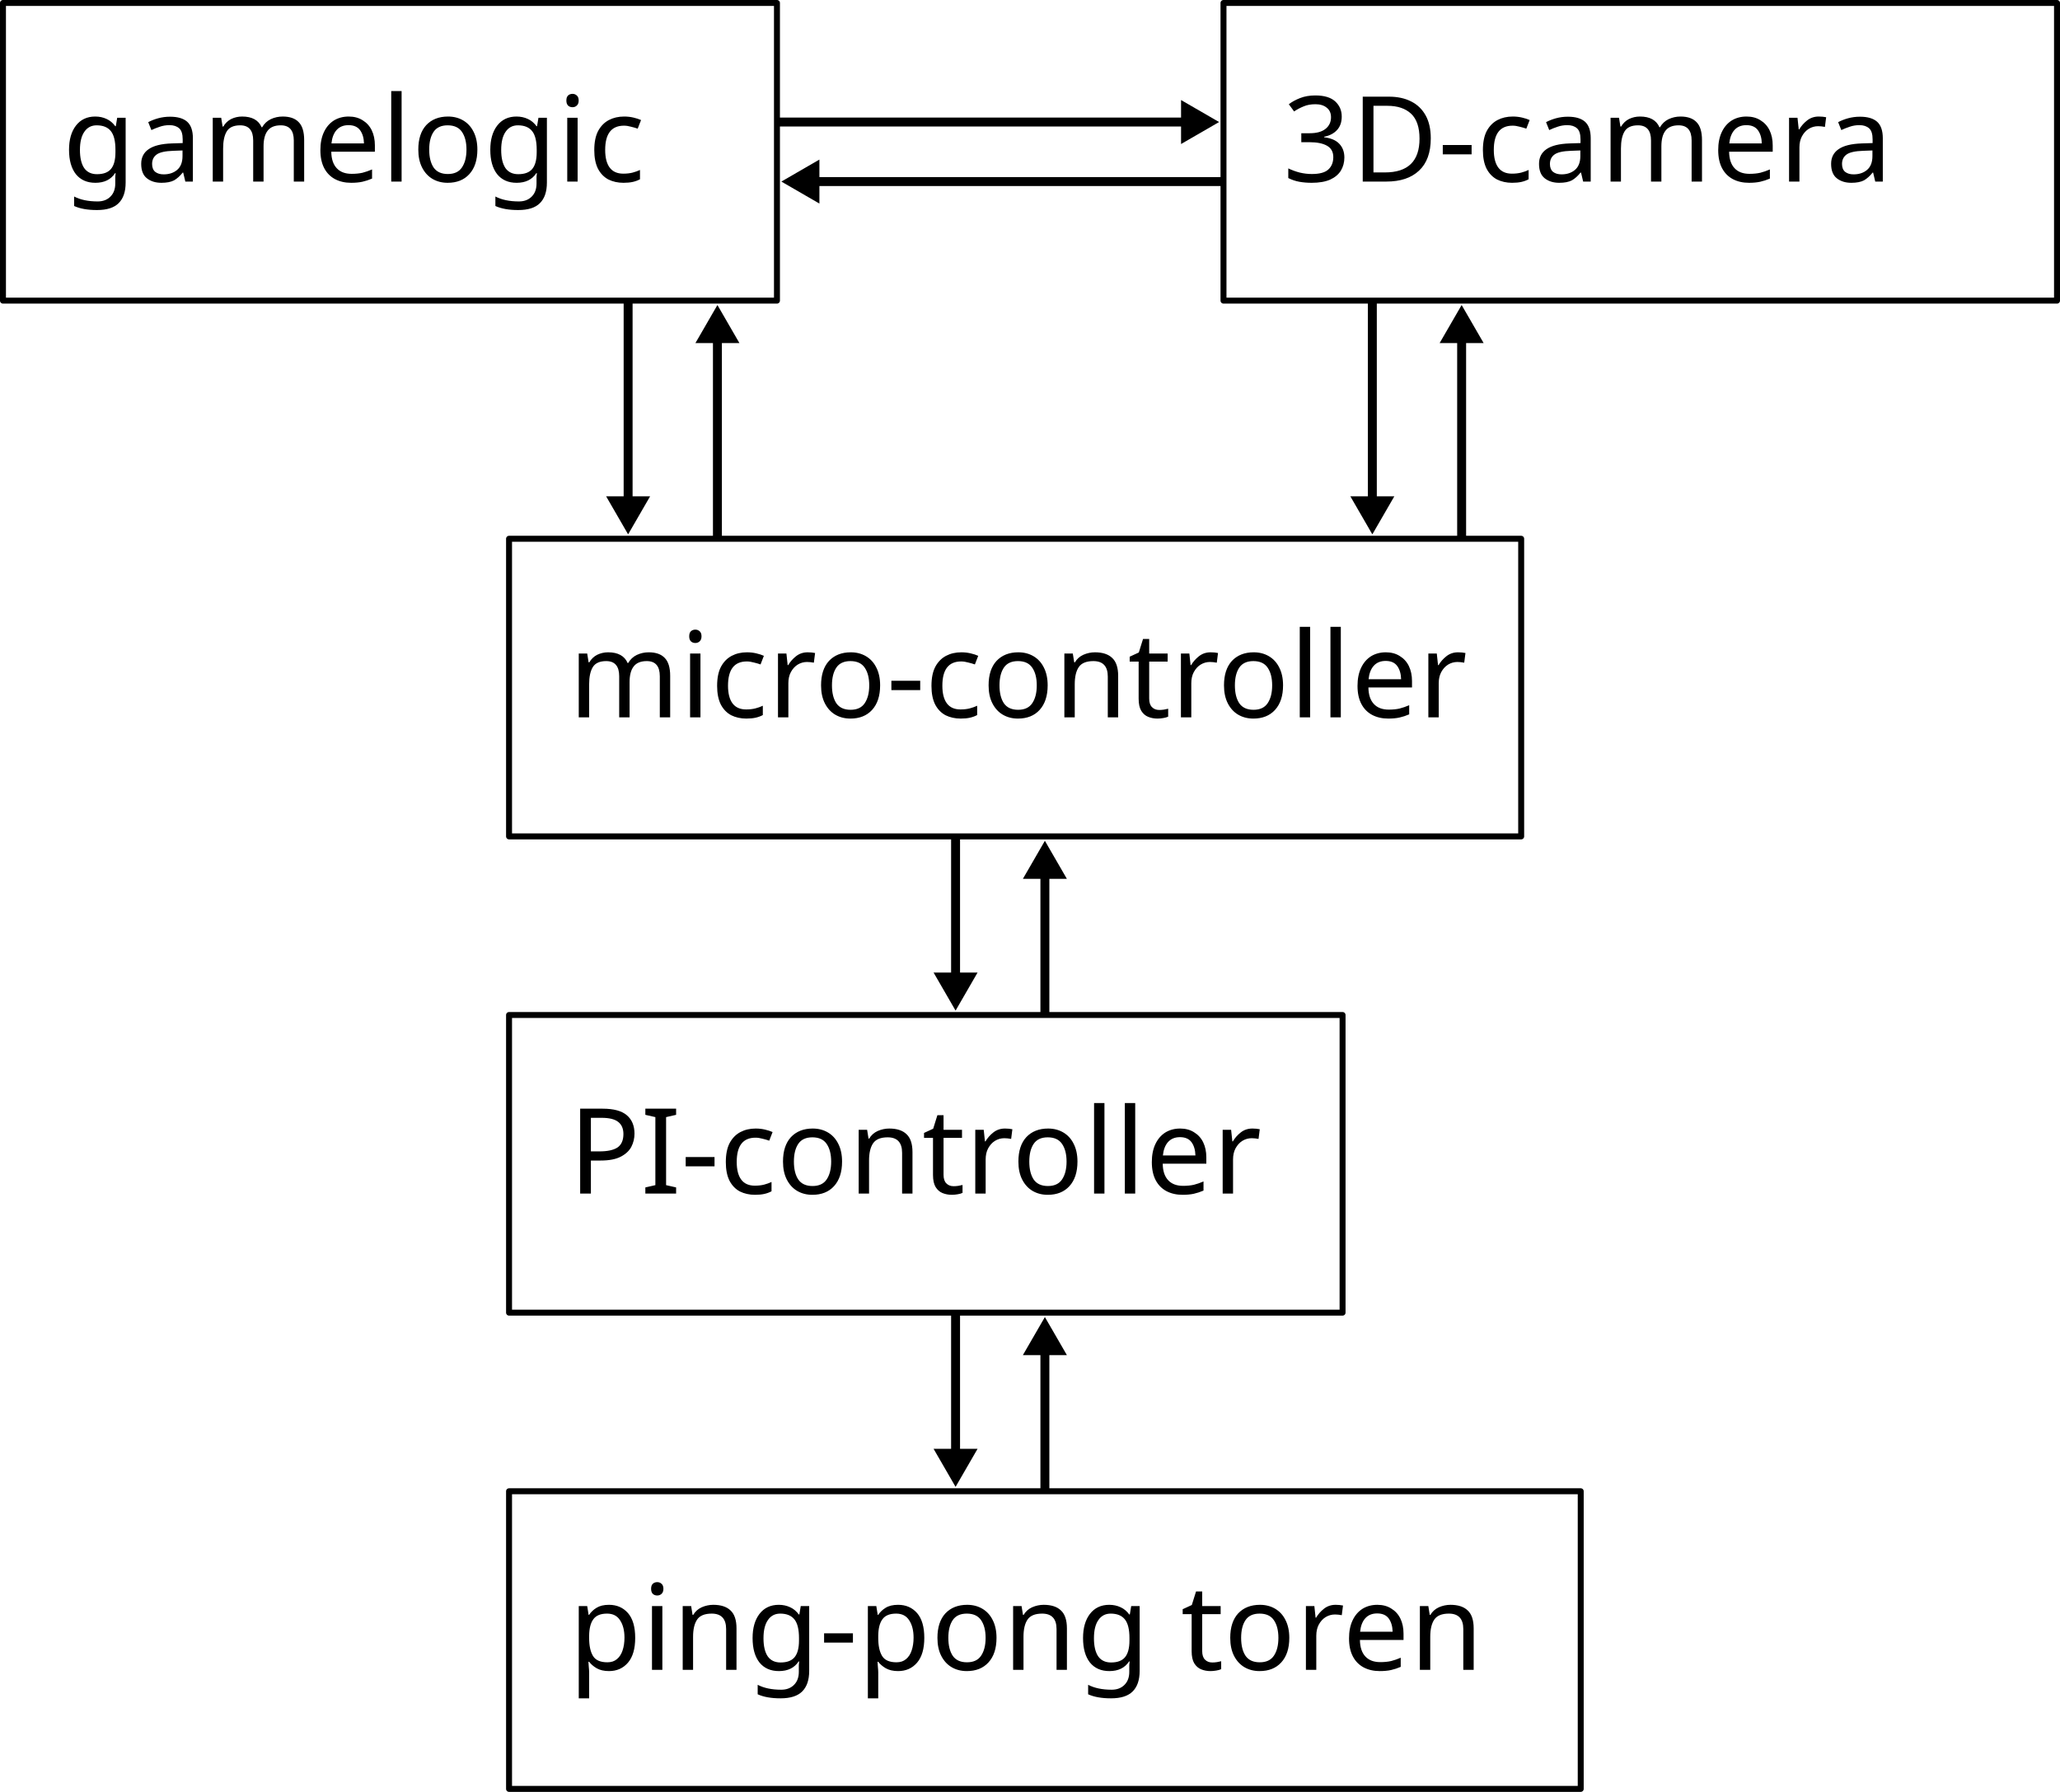
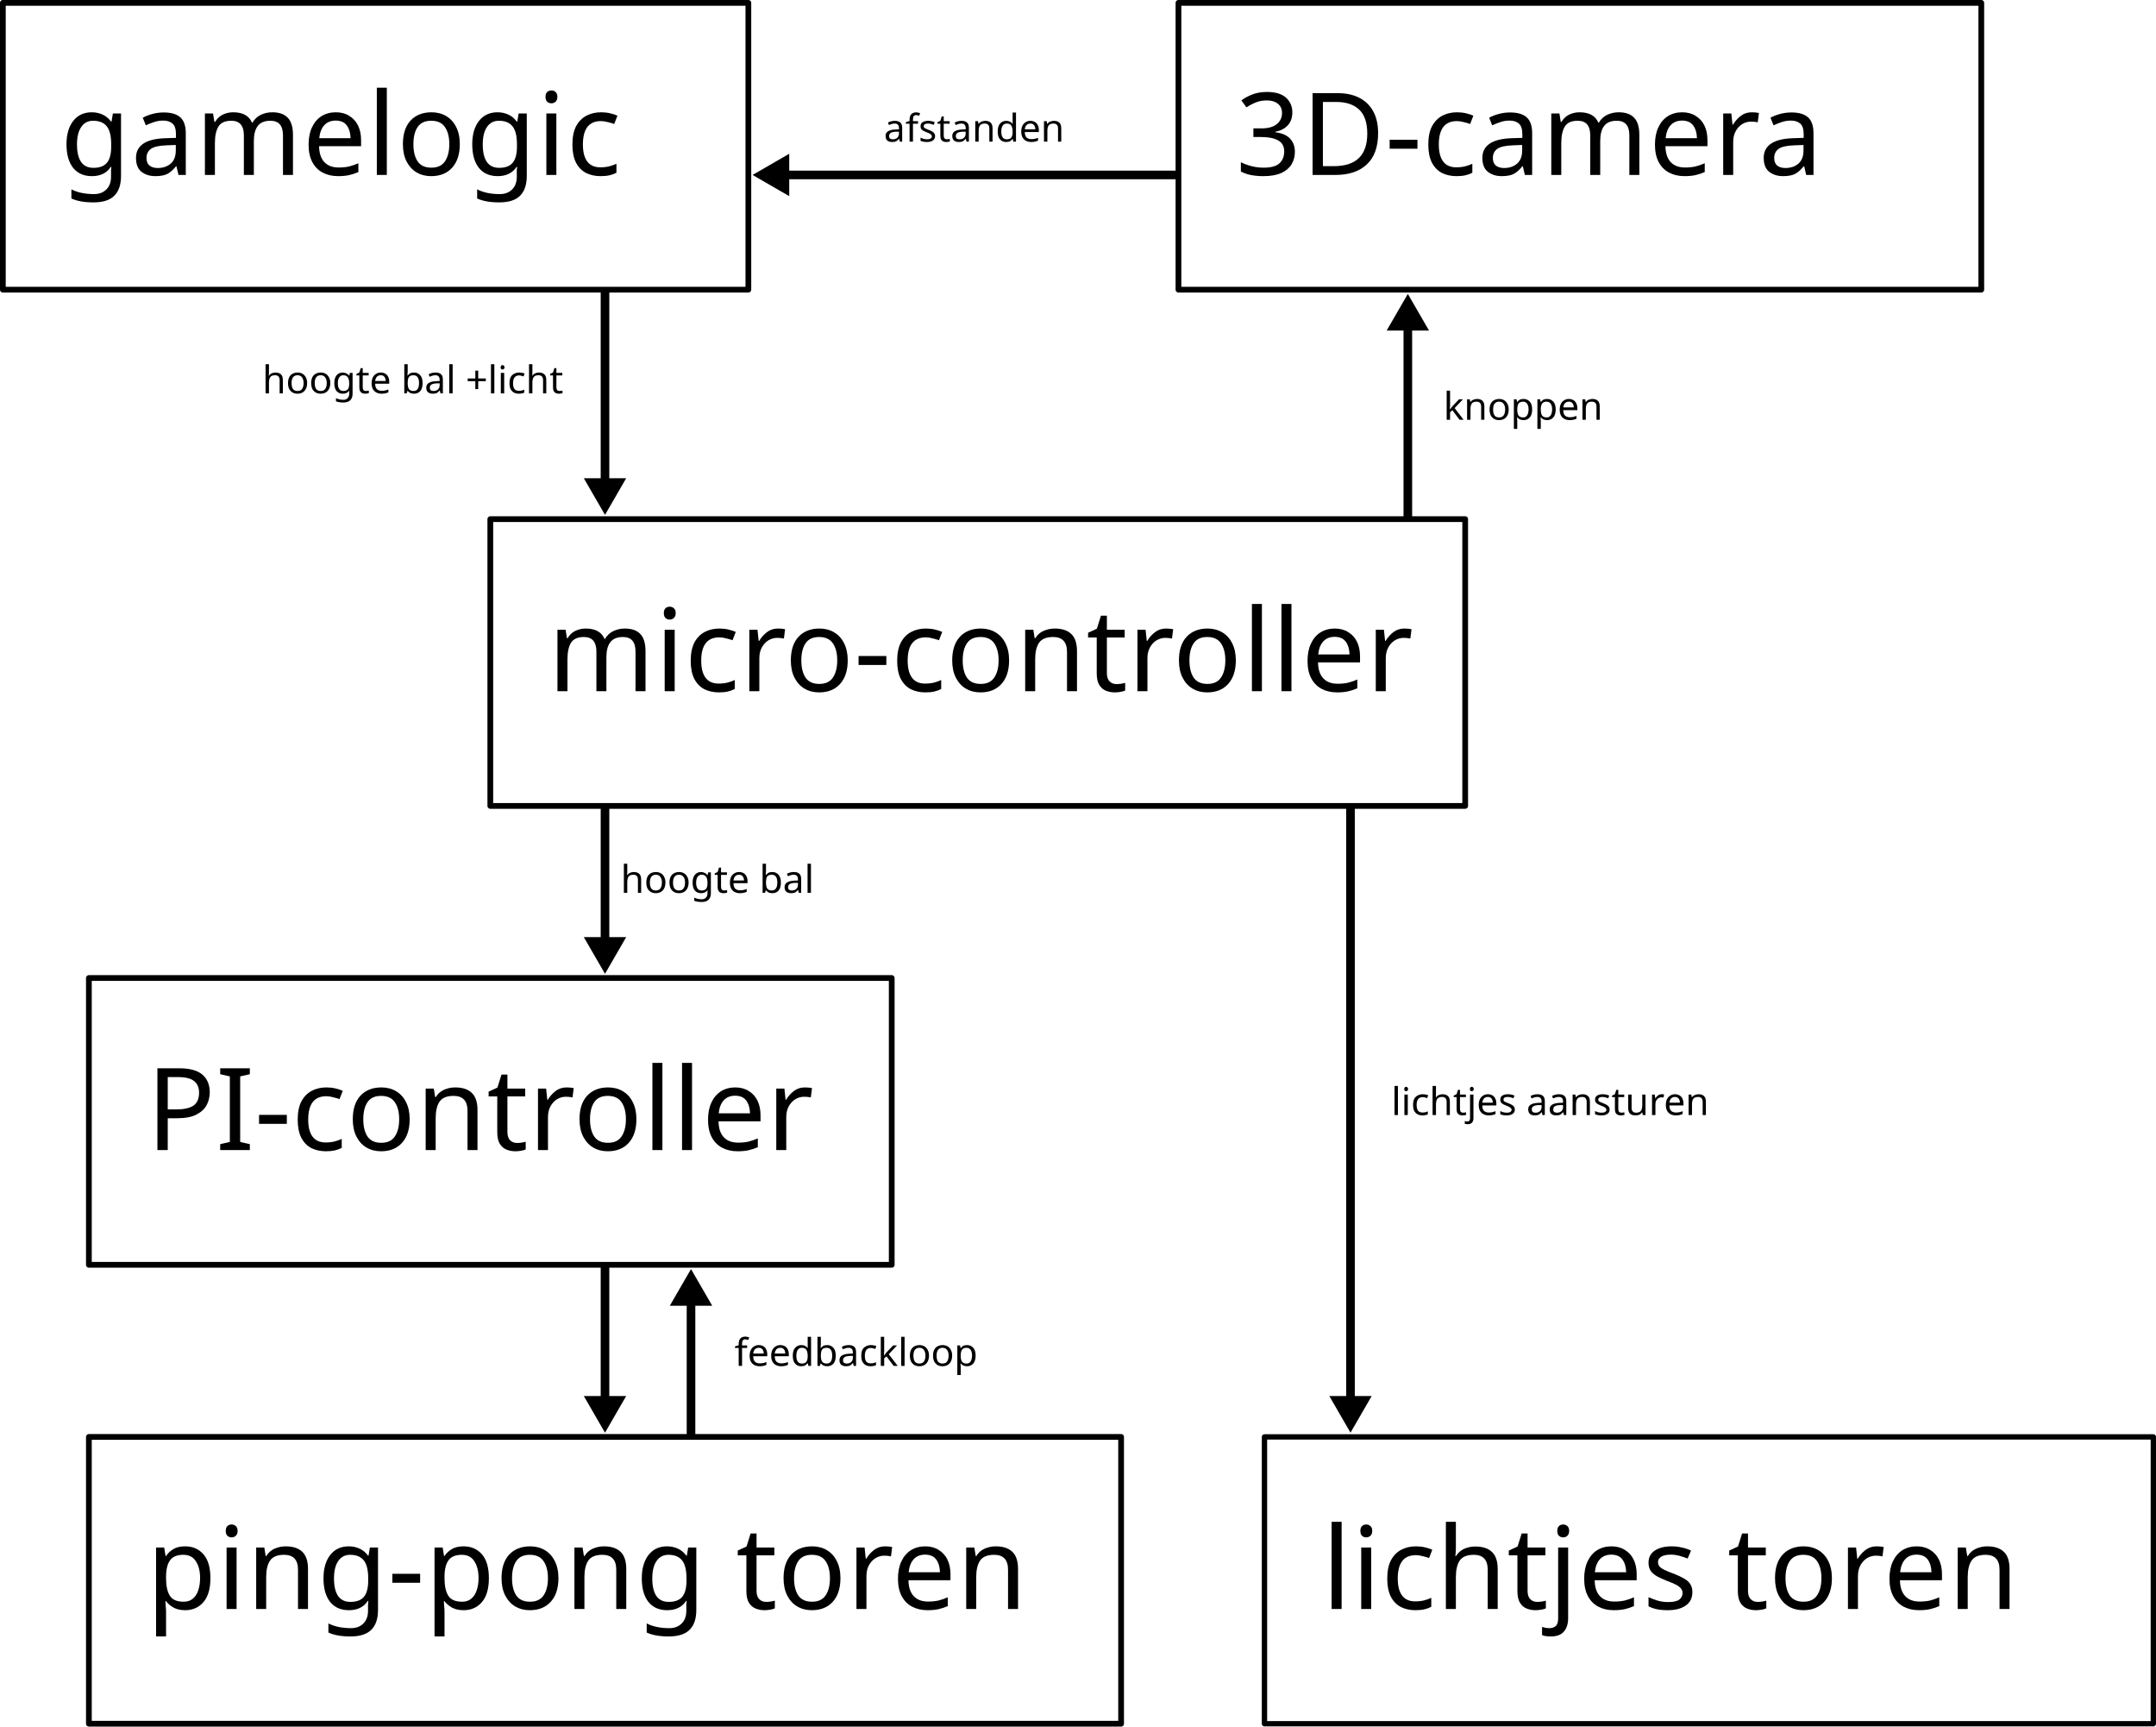
- <svg xmlns="http://www.w3.org/2000/svg" width="183.092mm" height="159.279mm" viewBox="0 0 183.092 159.279" version="1.1" id="svg8">
+ <svg xmlns="http://www.w3.org/2000/svg" width="198.948mm" height="159.279mm" viewBox="0 0 198.948 159.279" version="1.1" id="svg8">
  <defs id="defs2">
    <marker style="overflow:visible" id="TriangleOutM" refX="0" refY="0" orient="auto">
      <path transform="scale(0.4)" style="fill:#000000;fill-opacity:1;fill-rule:evenodd;stroke:#000000;stroke-width:1pt;stroke-opacity:1" d="M 5.77,0 -2.88,5 V -5 Z" id="path1060" />
    </marker>
    <marker style="overflow:visible" id="TriangleOutM-7" refX="0" refY="0" orient="auto">
      <path transform="scale(0.4)" style="fill:#000000;fill-opacity:1;fill-rule:evenodd;stroke:#000000;stroke-width:1pt;stroke-opacity:1" d="M 5.77,0 -2.88,5 V -5 Z" id="path1060-5" />
    </marker>
    <marker style="overflow:visible" id="TriangleOutM-5" refX="0" refY="0" orient="auto">
      <path transform="scale(0.4)" style="fill:#000000;fill-opacity:1;fill-rule:evenodd;stroke:#000000;stroke-width:1pt;stroke-opacity:1" d="M 5.77,0 -2.88,5 V -5 Z" id="path1060-6" />
    </marker>
    <marker style="overflow:visible" id="TriangleOutM-5-3" refX="0" refY="0" orient="auto">
      <path transform="scale(0.4)" style="fill:#000000;fill-opacity:1;fill-rule:evenodd;stroke:#000000;stroke-width:1pt;stroke-opacity:1" d="M 5.77,0 -2.88,5 V -5 Z" id="path1060-6-0" />
    </marker>
    <marker style="overflow:visible" id="TriangleOutM-5-3-9" refX="0" refY="0" orient="auto">
      <path transform="scale(0.4)" style="fill:#000000;fill-opacity:1;fill-rule:evenodd;stroke:#000000;stroke-width:1pt;stroke-opacity:1" d="M 5.77,0 -2.88,5 V -5 Z" id="path1060-6-0-5" />
    </marker>
    <marker style="overflow:visible" id="TriangleOutM-5-3-95" refX="0" refY="0" orient="auto">
      <path transform="scale(0.4)" style="fill:#000000;fill-opacity:1;fill-rule:evenodd;stroke:#000000;stroke-width:1pt;stroke-opacity:1" d="M 5.77,0 -2.88,5 V -5 Z" id="path1060-6-0-7" />
    </marker>
    <marker style="overflow:visible" id="TriangleOutM-5-3-9-2" refX="0" refY="0" orient="auto">
      <path transform="scale(0.4)" style="fill:#000000;fill-opacity:1;fill-rule:evenodd;stroke:#000000;stroke-width:1pt;stroke-opacity:1" d="M 5.77,0 -2.88,5 V -5 Z" id="path1060-6-0-5-9" />
    </marker>
    <marker style="overflow:visible" id="TriangleOutM-5-3-2" refX="0" refY="0" orient="auto">
      <path transform="scale(0.4)" style="fill:#000000;fill-opacity:1;fill-rule:evenodd;stroke:#000000;stroke-width:1pt;stroke-opacity:1" d="M 5.77,0 -2.88,5 V -5 Z" id="path1060-6-0-3" />
    </marker>
    <marker style="overflow:visible" id="TriangleOutM-5-4" refX="0" refY="0" orient="auto">
      <path transform="scale(0.4)" style="fill:#000000;fill-opacity:1;fill-rule:evenodd;stroke:#000000;stroke-width:1pt;stroke-opacity:1" d="M 5.77,0 -2.88,5 V -5 Z" id="path1060-6-8" />
    </marker>
    <marker style="overflow:visible" id="TriangleOutM-5-4-9" refX="0" refY="0" orient="auto">
      <path transform="scale(0.4)" style="fill:#000000;fill-opacity:1;fill-rule:evenodd;stroke:#000000;stroke-width:1pt;stroke-opacity:1" d="M 5.77,0 -2.88,5 V -5 Z" id="path1060-6-8-9" />
    </marker>
    <marker style="overflow:visible" id="TriangleOutM-5-3-2-8" refX="0" refY="0" orient="auto">
      <path transform="scale(0.4)" style="fill:#000000;fill-opacity:1;fill-rule:evenodd;stroke:#000000;stroke-width:1pt;stroke-opacity:1" d="M 5.77,0 -2.88,5 V -5 Z" id="path1060-6-0-3-8" />
    </marker>
+     <marker style="overflow:visible" id="TriangleOutM-7-9" refX="0" refY="0" orient="auto">
+       <path transform="scale(0.4)" style="fill:#000000;fill-opacity:1;fill-rule:evenodd;stroke:#000000;stroke-width:1pt;stroke-opacity:1" d="M 5.77,0 -2.88,5 V -5 Z" id="path1060-5-6" />
+     </marker>
  </defs>
  <g id="layer1" transform="translate(-23.54791,-15.61041)">
-     <rect style="fill:none;stroke:#000000;stroke-width:0.529;stroke-linejoin:round;stroke-miterlimit:4;stroke-dasharray:none;paint-order:markers stroke fill" id="rect835" width="74.083" height="26.458" x="68.792" y="105.833" ry="0" />
-     <text xml:space="preserve" style="font-style:normal;font-weight:normal;font-size:10.583px;line-height:1.25;font-family:sans-serif;fill:#000000;fill-opacity:1;stroke:none;stroke-width:0.265" x="74.083" y="121.708" id="text841">
-       <tspan id="tspan839" x="74.083" y="121.708" style="stroke-width:0.265">PI-controller</tspan>
-       <tspan x="74.083" y="134.937" style="stroke-width:0.265" id="tspan843" />
+     <rect style="fill:none;stroke:#000000;stroke-width:0.529;stroke-linejoin:round;stroke-miterlimit:4;stroke-dasharray:none;paint-order:markers stroke fill" id="rect835" width="74.083" height="26.458" x="31.75" y="105.833" ry="0" />
+     <text xml:space="preserve" style="font-style:normal;font-weight:normal;font-size:10.583px;line-height:1.25;font-family:sans-serif;fill:#000000;fill-opacity:1;stroke:none;stroke-width:0.265" x="37.042" y="121.708" id="text841">
+       <tspan id="tspan839" x="37.042" y="121.708" style="stroke-width:0.265">PI-controller</tspan>
+       <tspan x="37.042" y="134.937" style="stroke-width:0.265" id="tspan843" />
    </text>
    <rect style="fill:none;stroke:#000000;stroke-width:0.529;stroke-linejoin:round;stroke-miterlimit:4;stroke-dasharray:none;paint-order:markers stroke fill" id="rect835-3" width="74.083" height="26.458" x="132.292" y="15.875" ry="0" />
    <text xml:space="preserve" style="font-style:normal;font-weight:normal;font-size:10.583px;line-height:1.25;font-family:sans-serif;fill:#000000;fill-opacity:1;stroke:none;stroke-width:0.265" x="137.583" y="31.75" id="text841-3">
      <tspan id="tspan839-4" x="137.583" y="31.75" style="stroke-width:0.265">3D-camera</tspan>
      <tspan x="137.583" y="44.979" style="stroke-width:0.265" id="tspan911" />
      <tspan x="137.583" y="58.208" style="stroke-width:0.265" id="tspan843-8" />
    </text>
-     <rect style="fill:none;stroke:#000000;stroke-width:0.529;stroke-linejoin:round;stroke-miterlimit:4;stroke-dasharray:none;paint-order:markers stroke fill" id="rect835-8" width="95.25" height="26.458" x="68.792" y="148.167" ry="0" />
-     <text xml:space="preserve" style="font-style:normal;font-weight:normal;font-size:10.583px;line-height:1.25;font-family:sans-serif;fill:#000000;fill-opacity:1;stroke:none;stroke-width:0.265" x="74.083" y="164.042" id="text841-7">
-       <tspan id="tspan839-6" x="74.083" y="164.042" style="stroke-width:0.265">ping-pong toren</tspan>
-       <tspan x="74.083" y="177.271" style="stroke-width:0.265" id="tspan843-4" />
+     <rect style="fill:none;stroke:#000000;stroke-width:0.529;stroke-linejoin:round;stroke-miterlimit:4;stroke-dasharray:none;paint-order:markers stroke fill" id="rect835-8" width="95.25" height="26.458" x="31.75" y="148.167" ry="0" />
+     <text xml:space="preserve" style="font-style:normal;font-weight:normal;font-size:10.583px;line-height:1.25;font-family:sans-serif;fill:#000000;fill-opacity:1;stroke:none;stroke-width:0.265" x="37.042" y="164.042" id="text841-7">
+       <tspan id="tspan839-6" x="37.042" y="164.042" style="stroke-width:0.265">ping-pong toren</tspan>
+       <tspan x="37.042" y="177.271" style="stroke-width:0.265" id="tspan843-4" />
    </text>
    <rect style="fill:none;stroke:#000000;stroke-width:0.529;stroke-linejoin:round;stroke-miterlimit:4;stroke-dasharray:none;paint-order:markers stroke fill" id="rect835-9" width="68.792" height="26.458" x="23.812" y="15.875" ry="0" />
    <text xml:space="preserve" style="font-style:normal;font-weight:normal;font-size:10.583px;line-height:1.25;font-family:sans-serif;fill:#000000;fill-opacity:1;stroke:none;stroke-width:0.265" x="29.104" y="31.75" id="text841-2">
      <tspan id="tspan839-5" x="29.104" y="31.75" style="stroke-width:0.265">gamelogic</tspan>
      <tspan x="29.104" y="44.979" style="stroke-width:0.265" id="tspan909" />
      <tspan x="29.104" y="58.208" style="stroke-width:0.265" id="tspan843-2" />
    </text>
    <rect style="fill:none;stroke:#000000;stroke-width:0.529;stroke-linejoin:round;stroke-miterlimit:4;stroke-dasharray:none;paint-order:markers stroke fill" id="rect835-98" width="89.958" height="26.458" x="68.792" y="63.5" ry="0" />
    <text xml:space="preserve" style="font-style:normal;font-weight:normal;font-size:10.583px;line-height:1.25;font-family:sans-serif;fill:#000000;fill-opacity:1;stroke:none;stroke-width:0.529;stroke-miterlimit:4;stroke-dasharray:none" x="74.083" y="79.375" id="text841-6">
      <tspan id="tspan839-2" x="74.083" y="79.375" style="stroke-width:0.529;stroke-miterlimit:4;stroke-dasharray:none">micro-controller</tspan>
      <tspan x="74.083" y="92.604" style="stroke-width:0.529;stroke-miterlimit:4;stroke-dasharray:none" id="tspan843-1" />
    </text>
-     <path style="fill:none;stroke:#000000;stroke-width:0.794;stroke-linecap:butt;stroke-linejoin:miter;stroke-miterlimit:4;stroke-dasharray:none;stroke-opacity:1;marker-end:url(#TriangleOutM)" d="m 108.479,89.958 0,13.229" id="path913" />
-     <path style="fill:none;stroke:#000000;stroke-width:0.794;stroke-linecap:butt;stroke-linejoin:miter;stroke-miterlimit:4;stroke-dasharray:none;stroke-opacity:1;marker-end:url(#TriangleOutM-7)" d="m 108.479,132.292 0,13.229" id="path913-6" />
+     <path style="fill:none;stroke:#000000;stroke-width:0.794;stroke-linecap:butt;stroke-linejoin:miter;stroke-miterlimit:4;stroke-dasharray:none;stroke-opacity:1;marker-end:url(#TriangleOutM)" d="M 79.375,89.958 V 103.188" id="path913" />
+     <path style="fill:none;stroke:#000000;stroke-width:0.794;stroke-linecap:butt;stroke-linejoin:miter;stroke-miterlimit:4;stroke-dasharray:none;stroke-opacity:1;marker-end:url(#TriangleOutM-7)" d="m 79.375,132.292 v 13.229" id="path913-6" />
    <path style="fill:none;stroke:#000000;stroke-width:0.794;stroke-linecap:butt;stroke-linejoin:miter;stroke-miterlimit:4;stroke-dasharray:none;stroke-opacity:1;marker-end:url(#TriangleOutM-5)" d="M 79.375,42.333 V 60.854" id="path913-7" />
-     <path style="fill:none;stroke:#000000;stroke-width:0.794;stroke-linecap:butt;stroke-linejoin:miter;stroke-miterlimit:4;stroke-dasharray:none;stroke-opacity:1;marker-end:url(#TriangleOutM-5-3)" d="M 87.312,63.5 V 44.979" id="path913-7-2" />
-     <path style="fill:none;stroke:#000000;stroke-width:0.794;stroke-linecap:butt;stroke-linejoin:miter;stroke-miterlimit:4;stroke-dasharray:none;stroke-opacity:1;marker-end:url(#TriangleOutM-5-3-9)" d="M 116.417,105.833 V 92.604" id="path913-7-2-2" />
-     <path style="fill:none;stroke:#000000;stroke-width:0.794;stroke-linecap:butt;stroke-linejoin:miter;stroke-miterlimit:4;stroke-dasharray:none;stroke-opacity:1;marker-end:url(#TriangleOutM-5-3-9-2)" d="M 116.417,148.167 V 134.938" id="path913-7-2-2-8" />
-     <path style="fill:none;stroke:#000000;stroke-width:0.794;stroke-linecap:butt;stroke-linejoin:miter;stroke-miterlimit:4;stroke-dasharray:none;stroke-opacity:1;marker-end:url(#TriangleOutM-5-4)" d="M 145.521,42.333 V 60.854" id="path913-7-9" />
+     <path style="fill:none;stroke:#000000;stroke-width:0.794;stroke-linecap:butt;stroke-linejoin:miter;stroke-miterlimit:4;stroke-dasharray:none;stroke-opacity:1;marker-end:url(#TriangleOutM-5-3-9-2)" d="M 87.312,148.167 V 134.938" id="path913-7-2-2-8" />
    <path style="fill:none;stroke:#000000;stroke-width:0.794;stroke-linecap:butt;stroke-linejoin:miter;stroke-miterlimit:4;stroke-dasharray:none;stroke-opacity:1;marker-end:url(#TriangleOutM-5-3-2)" d="M 153.458,63.5 V 44.979" id="path913-7-2-6" />
    <path style="fill:none;stroke:#000000;stroke-width:0.794;stroke-linecap:butt;stroke-linejoin:miter;stroke-miterlimit:4;stroke-dasharray:none;stroke-opacity:1;marker-end:url(#TriangleOutM-5-4-9)" d="m 132.292,31.75 c -11.043,0 -22.696,0 -37.042,0" id="path913-7-9-9" />
-     <path style="fill:none;stroke:#000000;stroke-width:0.794;stroke-linecap:butt;stroke-linejoin:miter;stroke-miterlimit:4;stroke-dasharray:none;stroke-opacity:1;marker-end:url(#TriangleOutM-5-3-2-8)" d="M 92.604,26.458 H 129.646" id="path913-7-2-6-2" />
+     <text xml:space="preserve" style="font-style:normal;font-variant:normal;font-weight:normal;font-stretch:normal;font-size:3.528px;line-height:1.25;font-family:sans-serif;-inkscape-font-specification:'sans-serif, Normal';font-variant-ligatures:normal;font-variant-caps:normal;font-variant-numeric:normal;font-variant-east-asian:normal;fill:#000000;fill-opacity:1;stroke:none;stroke-width:0.265" x="156.746" y="54.334" id="text841-3-0">
+       <tspan id="tspan839-4-4" x="156.746" y="54.334" style="font-style:normal;font-variant:normal;font-weight:normal;font-stretch:normal;font-size:3.528px;font-family:sans-serif;-inkscape-font-specification:'sans-serif, Normal';font-variant-ligatures:normal;font-variant-caps:normal;font-variant-numeric:normal;font-variant-east-asian:normal;stroke-width:0.265">knoppen</tspan>
+       <tspan x="156.746" y="58.743" style="font-style:normal;font-variant:normal;font-weight:normal;font-stretch:normal;font-size:3.528px;font-family:sans-serif;-inkscape-font-specification:'sans-serif, Normal';font-variant-ligatures:normal;font-variant-caps:normal;font-variant-numeric:normal;font-variant-east-asian:normal;stroke-width:0.265" id="tspan911-0" />
+       <tspan x="156.746" y="63.153" style="font-style:normal;font-variant:normal;font-weight:normal;font-stretch:normal;font-size:3.528px;font-family:sans-serif;-inkscape-font-specification:'sans-serif, Normal';font-variant-ligatures:normal;font-variant-caps:normal;font-variant-numeric:normal;font-variant-east-asian:normal;stroke-width:0.265" id="tspan843-8-9" />
+     </text>
+     <text xml:space="preserve" style="font-style:normal;font-variant:normal;font-weight:normal;font-stretch:normal;font-size:3.528px;line-height:1.25;font-family:sans-serif;-inkscape-font-specification:'sans-serif, Normal';font-variant-ligatures:normal;font-variant-caps:normal;font-variant-numeric:normal;font-variant-east-asian:normal;fill:#000000;fill-opacity:1;stroke:none;stroke-width:0.265" x="105.109" y="28.676" id="text841-3-0-9">
+       <tspan id="tspan839-4-4-8" x="105.109" y="28.676" style="font-style:normal;font-variant:normal;font-weight:normal;font-stretch:normal;font-size:3.528px;font-family:sans-serif;-inkscape-font-specification:'sans-serif, Normal';font-variant-ligatures:normal;font-variant-caps:normal;font-variant-numeric:normal;font-variant-east-asian:normal;stroke-width:0.265">afstanden </tspan>
+       <tspan x="105.109" y="33.085" style="font-style:normal;font-variant:normal;font-weight:normal;font-stretch:normal;font-size:3.528px;font-family:sans-serif;-inkscape-font-specification:'sans-serif, Normal';font-variant-ligatures:normal;font-variant-caps:normal;font-variant-numeric:normal;font-variant-east-asian:normal;stroke-width:0.265" id="tspan911-0-7" />
+       <tspan x="105.109" y="37.495" style="font-style:normal;font-variant:normal;font-weight:normal;font-stretch:normal;font-size:3.528px;font-family:sans-serif;-inkscape-font-specification:'sans-serif, Normal';font-variant-ligatures:normal;font-variant-caps:normal;font-variant-numeric:normal;font-variant-east-asian:normal;stroke-width:0.265" id="tspan843-8-9-8" />
+     </text>
+     <text xml:space="preserve" style="font-style:normal;font-variant:normal;font-weight:normal;font-stretch:normal;font-size:3.528px;line-height:1.25;font-family:sans-serif;-inkscape-font-specification:'sans-serif, Normal';font-variant-ligatures:normal;font-variant-caps:normal;font-variant-numeric:normal;font-variant-east-asian:normal;fill:#000000;fill-opacity:1;stroke:none;stroke-width:0.265" x="47.758" y="51.901" id="text841-3-0-4">
+       <tspan x="47.758" y="51.901" style="font-style:normal;font-variant:normal;font-weight:normal;font-stretch:normal;font-size:3.528px;font-family:sans-serif;-inkscape-font-specification:'sans-serif, Normal';font-variant-ligatures:normal;font-variant-caps:normal;font-variant-numeric:normal;font-variant-east-asian:normal;stroke-width:0.265" id="tspan190">hoogte bal +licht</tspan>
+       <tspan x="47.758" y="56.311" style="font-style:normal;font-variant:normal;font-weight:normal;font-stretch:normal;font-size:3.528px;font-family:sans-serif;-inkscape-font-specification:'sans-serif, Normal';font-variant-ligatures:normal;font-variant-caps:normal;font-variant-numeric:normal;font-variant-east-asian:normal;stroke-width:0.265" id="tspan911-0-1" />
+       <tspan x="47.758" y="60.721" style="font-style:normal;font-variant:normal;font-weight:normal;font-stretch:normal;font-size:3.528px;font-family:sans-serif;-inkscape-font-specification:'sans-serif, Normal';font-variant-ligatures:normal;font-variant-caps:normal;font-variant-numeric:normal;font-variant-east-asian:normal;stroke-width:0.265" id="tspan843-8-9-6" />
+     </text>
+     <text xml:space="preserve" style="font-style:normal;font-variant:normal;font-weight:normal;font-stretch:normal;font-size:3.528px;line-height:1.25;font-family:sans-serif;-inkscape-font-specification:'sans-serif, Normal';font-variant-ligatures:normal;font-variant-caps:normal;font-variant-numeric:normal;font-variant-east-asian:normal;fill:#000000;fill-opacity:1;stroke:none;stroke-width:0.265" x="80.819" y="97.976" id="text841-3-0-40">
+       <tspan id="tspan839-4-4-5" x="80.819" y="97.976" style="font-style:normal;font-variant:normal;font-weight:normal;font-stretch:normal;font-size:3.528px;font-family:sans-serif;-inkscape-font-specification:'sans-serif, Normal';font-variant-ligatures:normal;font-variant-caps:normal;font-variant-numeric:normal;font-variant-east-asian:normal;stroke-width:0.265">hoogte bal</tspan>
+       <tspan x="80.819" y="102.386" style="font-style:normal;font-variant:normal;font-weight:normal;font-stretch:normal;font-size:3.528px;font-family:sans-serif;-inkscape-font-specification:'sans-serif, Normal';font-variant-ligatures:normal;font-variant-caps:normal;font-variant-numeric:normal;font-variant-east-asian:normal;stroke-width:0.265" id="tspan911-0-5" />
+       <tspan x="80.819" y="106.796" style="font-style:normal;font-variant:normal;font-weight:normal;font-stretch:normal;font-size:3.528px;font-family:sans-serif;-inkscape-font-specification:'sans-serif, Normal';font-variant-ligatures:normal;font-variant-caps:normal;font-variant-numeric:normal;font-variant-east-asian:normal;stroke-width:0.265" id="tspan843-8-9-62" />
+     </text>
+     <text xml:space="preserve" style="font-style:normal;font-variant:normal;font-weight:normal;font-stretch:normal;font-size:3.528px;line-height:1.25;font-family:sans-serif;-inkscape-font-specification:'sans-serif, Normal';font-variant-ligatures:normal;font-variant-caps:normal;font-variant-numeric:normal;font-variant-east-asian:normal;fill:#000000;fill-opacity:1;stroke:none;stroke-width:0.265" x="91.322" y="141.619" id="text841-3-0-6">
+       <tspan id="tspan839-4-4-1" x="91.322" y="141.619" style="font-style:normal;font-variant:normal;font-weight:normal;font-stretch:normal;font-size:3.528px;font-family:sans-serif;-inkscape-font-specification:'sans-serif, Normal';font-variant-ligatures:normal;font-variant-caps:normal;font-variant-numeric:normal;font-variant-east-asian:normal;stroke-width:0.265">feedbackloop</tspan>
+       <tspan x="91.322" y="146.029" style="font-style:normal;font-variant:normal;font-weight:normal;font-stretch:normal;font-size:3.528px;font-family:sans-serif;-inkscape-font-specification:'sans-serif, Normal';font-variant-ligatures:normal;font-variant-caps:normal;font-variant-numeric:normal;font-variant-east-asian:normal;stroke-width:0.265" id="tspan911-0-3" />
+       <tspan x="91.322" y="150.439" style="font-style:normal;font-variant:normal;font-weight:normal;font-stretch:normal;font-size:3.528px;font-family:sans-serif;-inkscape-font-specification:'sans-serif, Normal';font-variant-ligatures:normal;font-variant-caps:normal;font-variant-numeric:normal;font-variant-east-asian:normal;stroke-width:0.265" id="tspan843-8-9-67" />
+     </text>
+     <rect style="fill:none;stroke:#000000;stroke-width:0.491;stroke-linejoin:round;stroke-miterlimit:4;stroke-dasharray:none;paint-order:markers stroke fill" id="rect835-8-8" width="82.021" height="26.458" x="140.229" y="148.167" ry="0" />
+     <text xml:space="preserve" style="font-style:normal;font-weight:normal;font-size:10.583px;line-height:1.25;font-family:sans-serif;fill:#000000;fill-opacity:1;stroke:none;stroke-width:0.265" x="145.521" y="164.042" id="text841-7-7">
+       <tspan id="tspan839-6-4" x="145.521" y="164.042" style="stroke-width:0.265">lichtjes toren</tspan>
+       <tspan x="145.521" y="177.271" style="stroke-width:0.265" id="tspan843-4-9" />
+     </text>
+     <path style="fill:none;stroke:#000000;stroke-width:0.794;stroke-linecap:butt;stroke-linejoin:miter;stroke-miterlimit:4;stroke-dasharray:none;stroke-opacity:1;marker-end:url(#TriangleOutM-7-9)" d="M 148.167,89.958 V 145.521" id="path913-6-3" />
+     <text xml:space="preserve" style="font-style:normal;font-variant:normal;font-weight:normal;font-stretch:normal;font-size:3.528px;line-height:1.25;font-family:sans-serif;-inkscape-font-specification:'sans-serif, Normal';font-variant-ligatures:normal;font-variant-caps:normal;font-variant-numeric:normal;font-variant-east-asian:normal;fill:#000000;fill-opacity:1;stroke:none;stroke-width:0.265" x="151.934" y="118.476" id="text841-3-0-6-6">
+       <tspan id="tspan839-4-4-1-1" x="151.934" y="118.476" style="font-style:normal;font-variant:normal;font-weight:normal;font-stretch:normal;font-size:3.528px;font-family:sans-serif;-inkscape-font-specification:'sans-serif, Normal';font-variant-ligatures:normal;font-variant-caps:normal;font-variant-numeric:normal;font-variant-east-asian:normal;stroke-width:0.265">lichtjes aansturen</tspan>
+       <tspan x="151.934" y="122.885" style="font-style:normal;font-variant:normal;font-weight:normal;font-stretch:normal;font-size:3.528px;font-family:sans-serif;-inkscape-font-specification:'sans-serif, Normal';font-variant-ligatures:normal;font-variant-caps:normal;font-variant-numeric:normal;font-variant-east-asian:normal;stroke-width:0.265" id="tspan911-0-3-2" />
+       <tspan x="151.934" y="127.295" style="font-style:normal;font-variant:normal;font-weight:normal;font-stretch:normal;font-size:3.528px;font-family:sans-serif;-inkscape-font-specification:'sans-serif, Normal';font-variant-ligatures:normal;font-variant-caps:normal;font-variant-numeric:normal;font-variant-east-asian:normal;stroke-width:0.265" id="tspan843-8-9-67-3" />
+     </text>
  </g>
</svg>
